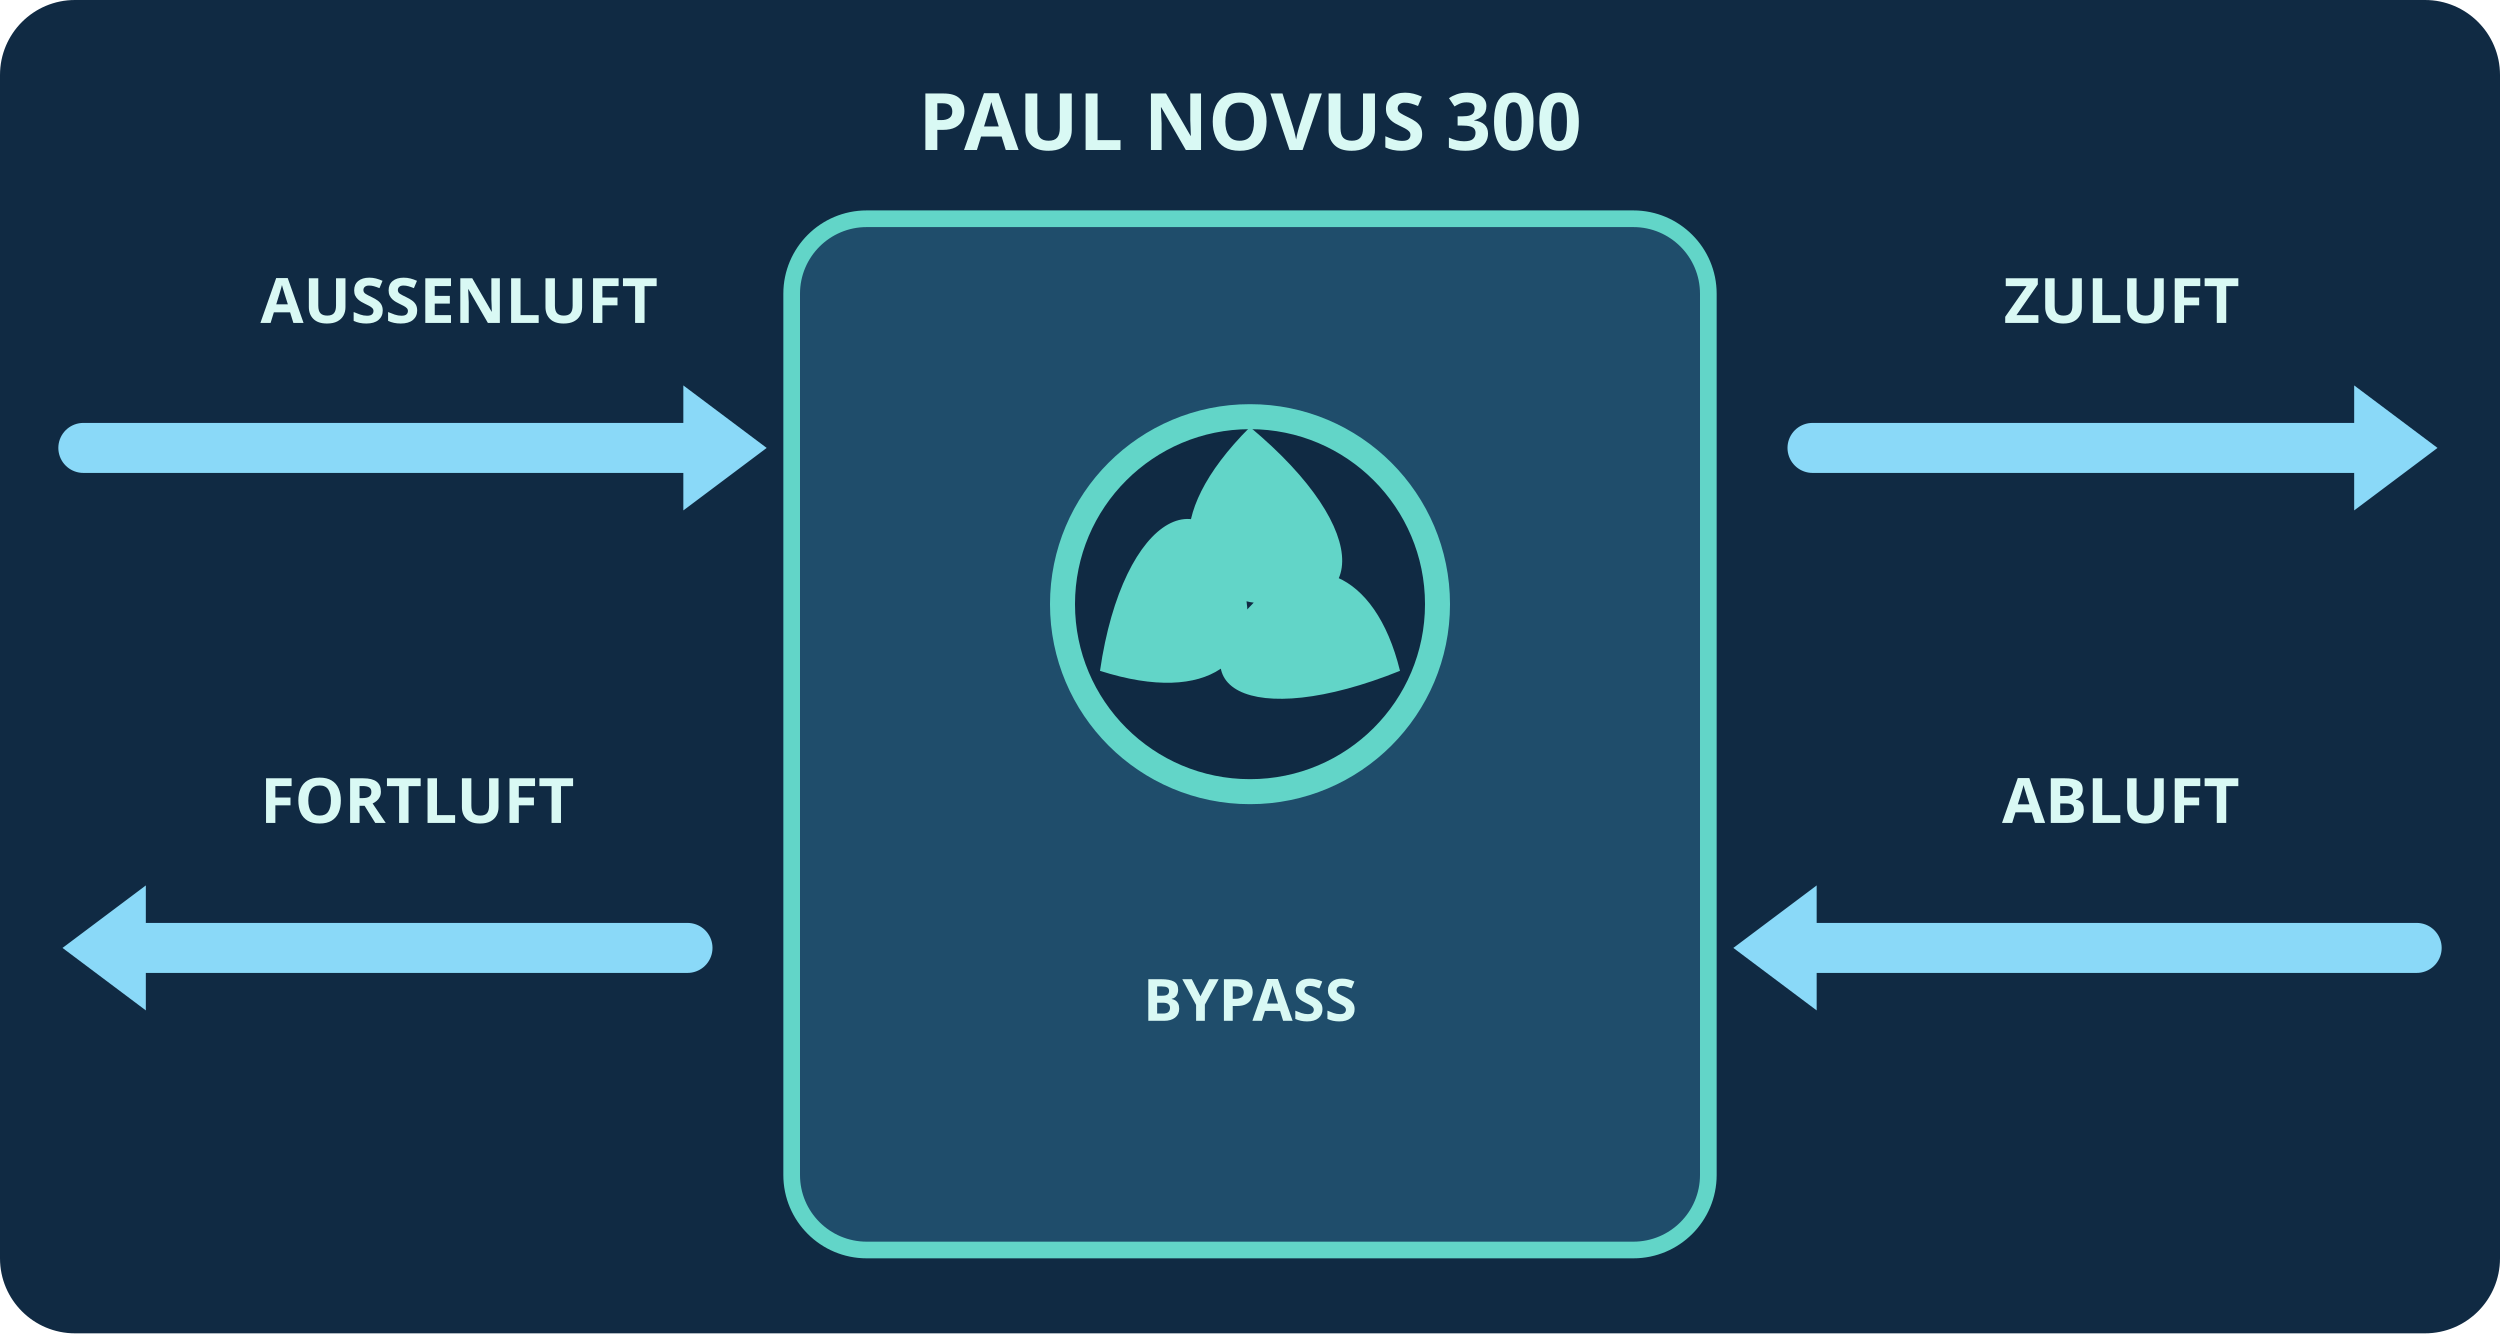
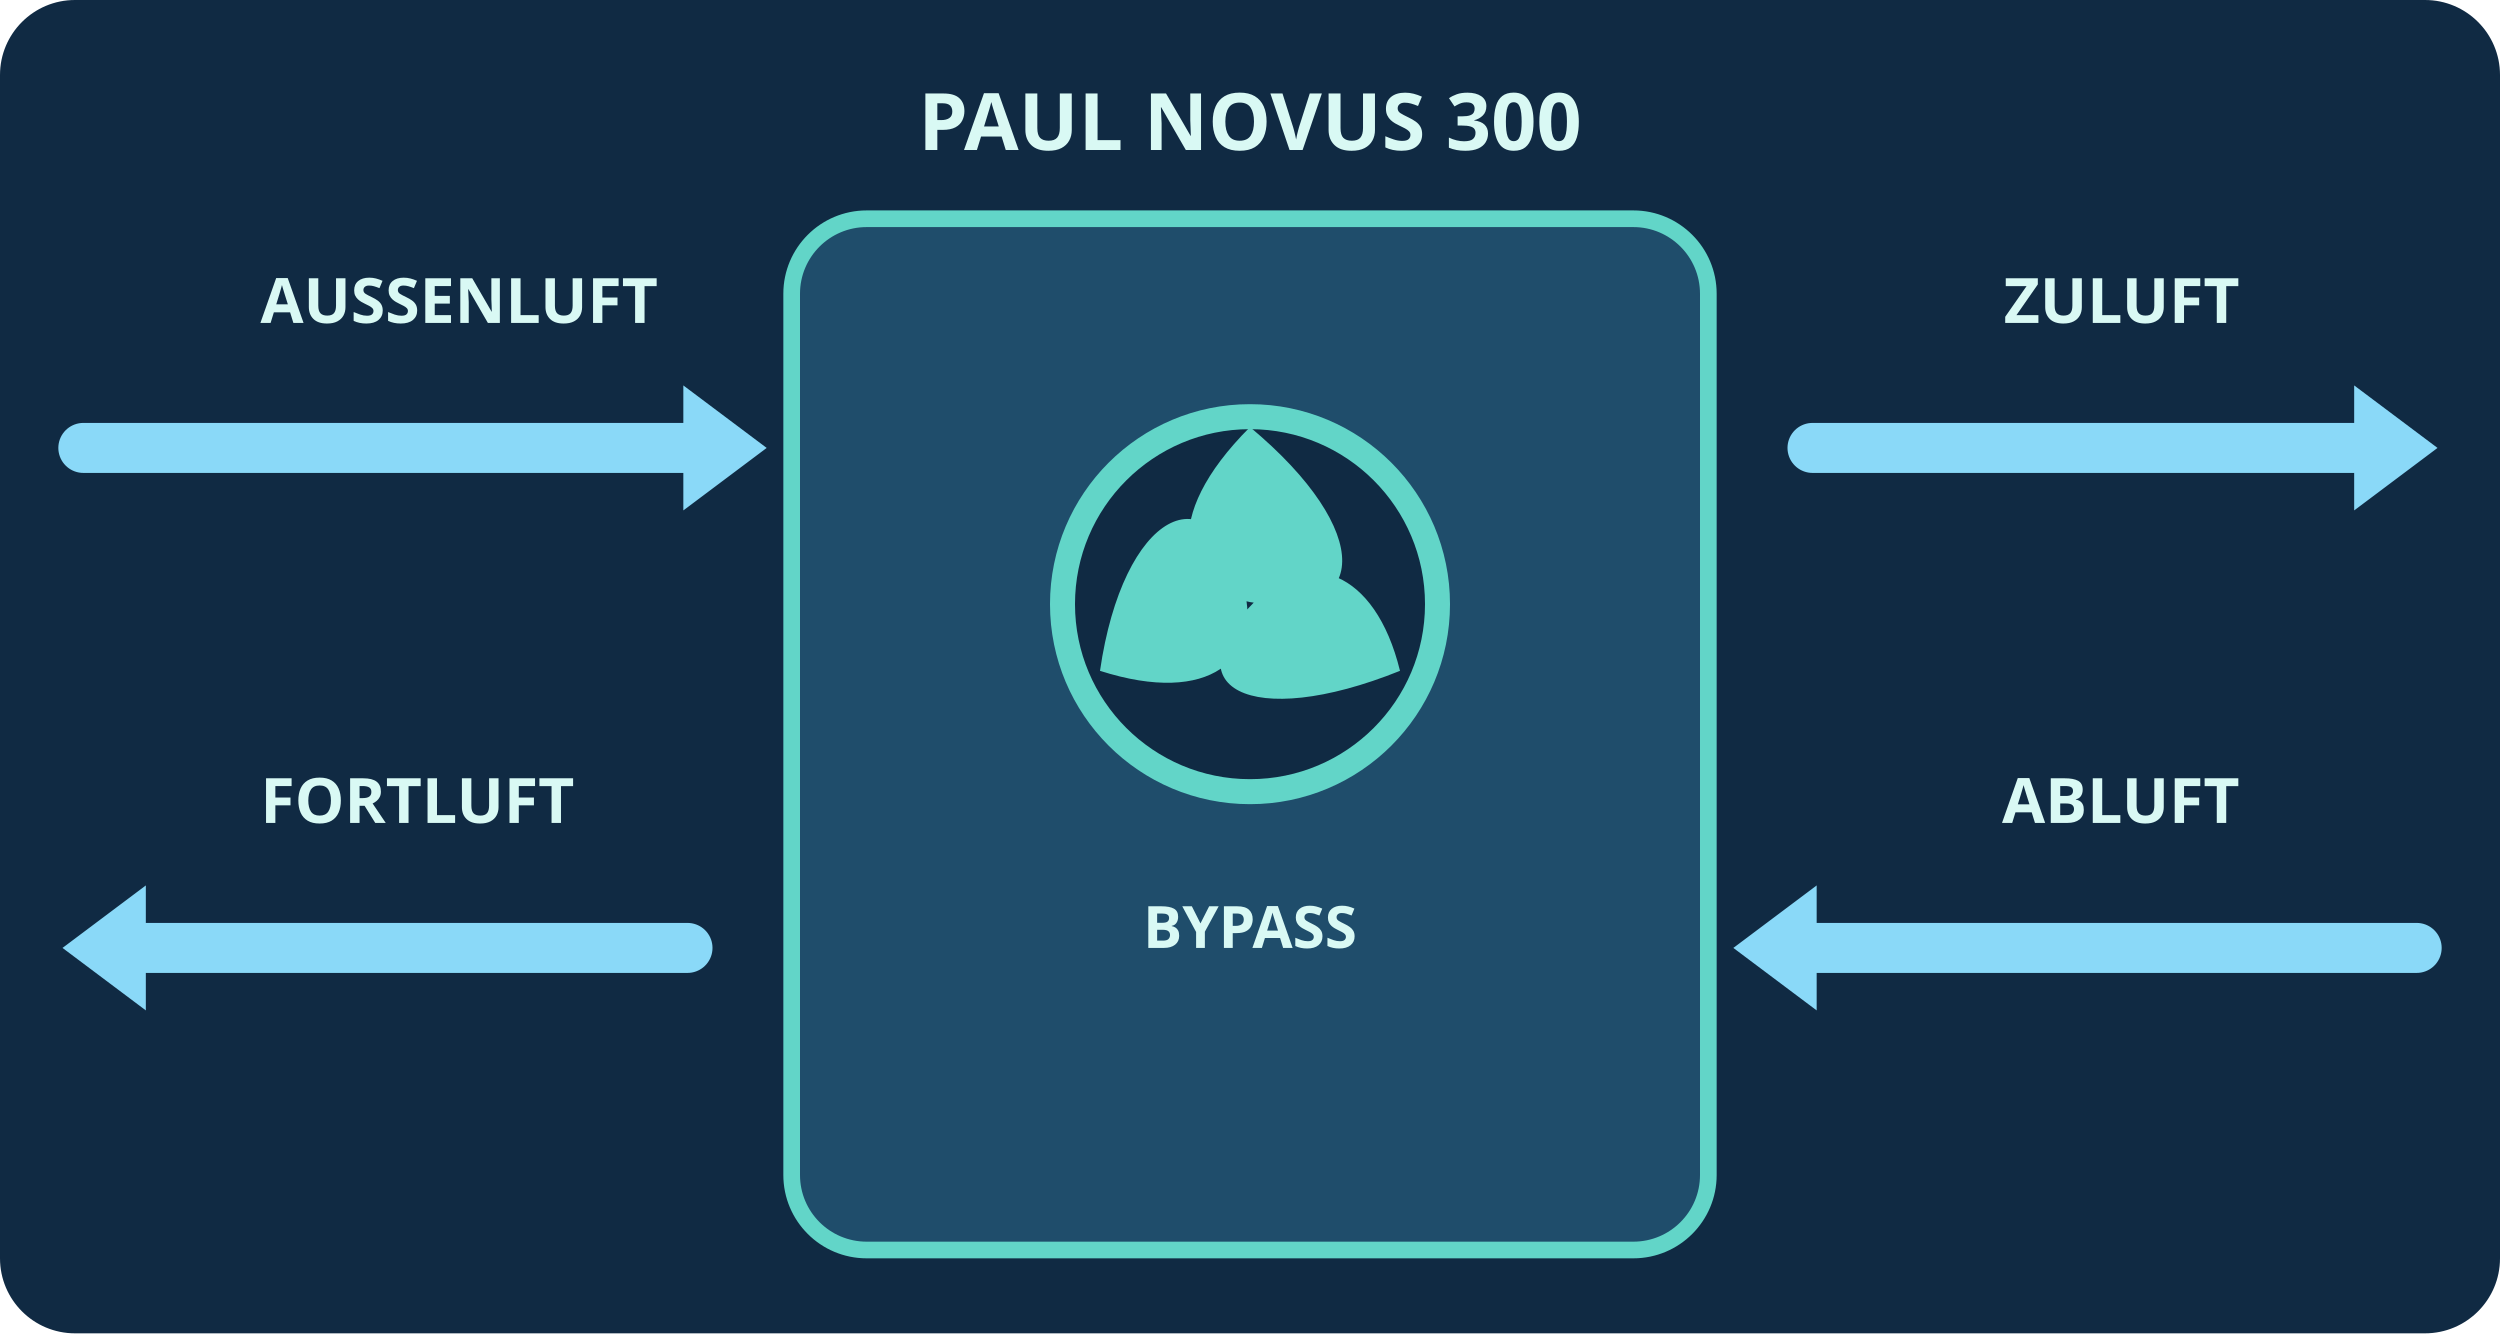
<svg xmlns="http://www.w3.org/2000/svg" viewBox="0 0 1200 640">
  <rect width="1200" height="640" rx="36" fill="#102a43" />
  <text x="600" y="72" fill="#d9f9f4" font-family="sans-serif" font-size="38" font-weight="bold" text-anchor="middle">PAUL NOVUS 300</text>
  <rect x="380" y="105" width="440" height="495" rx="36" fill="#1f4d6b" stroke="#62d5c8" stroke-width="8" />
  <circle cx="600" cy="290" r="90" fill="#102a43" stroke="#62d5c8" stroke-width="12" />
  <path d="M600 205c60 50 58 94 0 84-34-7-44-40 0-84M672 322c-72 29-111 8-69-34 24-25 57-15 69 34M528 322c11-76 53-98 69-40 9 34-16 57-69 40" fill="#62d5c8" />
  <path d="M40 215H330M870 215H1130M70 455H330M870 455H1160" stroke="#8ad9f8" stroke-width="24" stroke-linecap="round" />
  <path d="M368 215l-40-30v60zM1170 215l-40-30v60zM30 455l40-30v60zM832 455l40-30v60z" fill="#8ad9f8" />
  <g fill="#d9f9f4" font-family="sans-serif" font-size="30" font-weight="bold">
    <text x="125" y="155">AUSSENLUFT</text>
    <text x="1075" y="155" text-anchor="end">ZULUFT</text>
    <text x="125" y="395">FORTLUFT</text>
    <text x="1075" y="395" text-anchor="end">ABLUFT</text>
-     <text x="600" y="490" font-size="28" text-anchor="middle">BYPASS</text>
+     <text x="600" y="455" font-size="28" text-anchor="middle">BYPASS</text>
  </g>
</svg>
